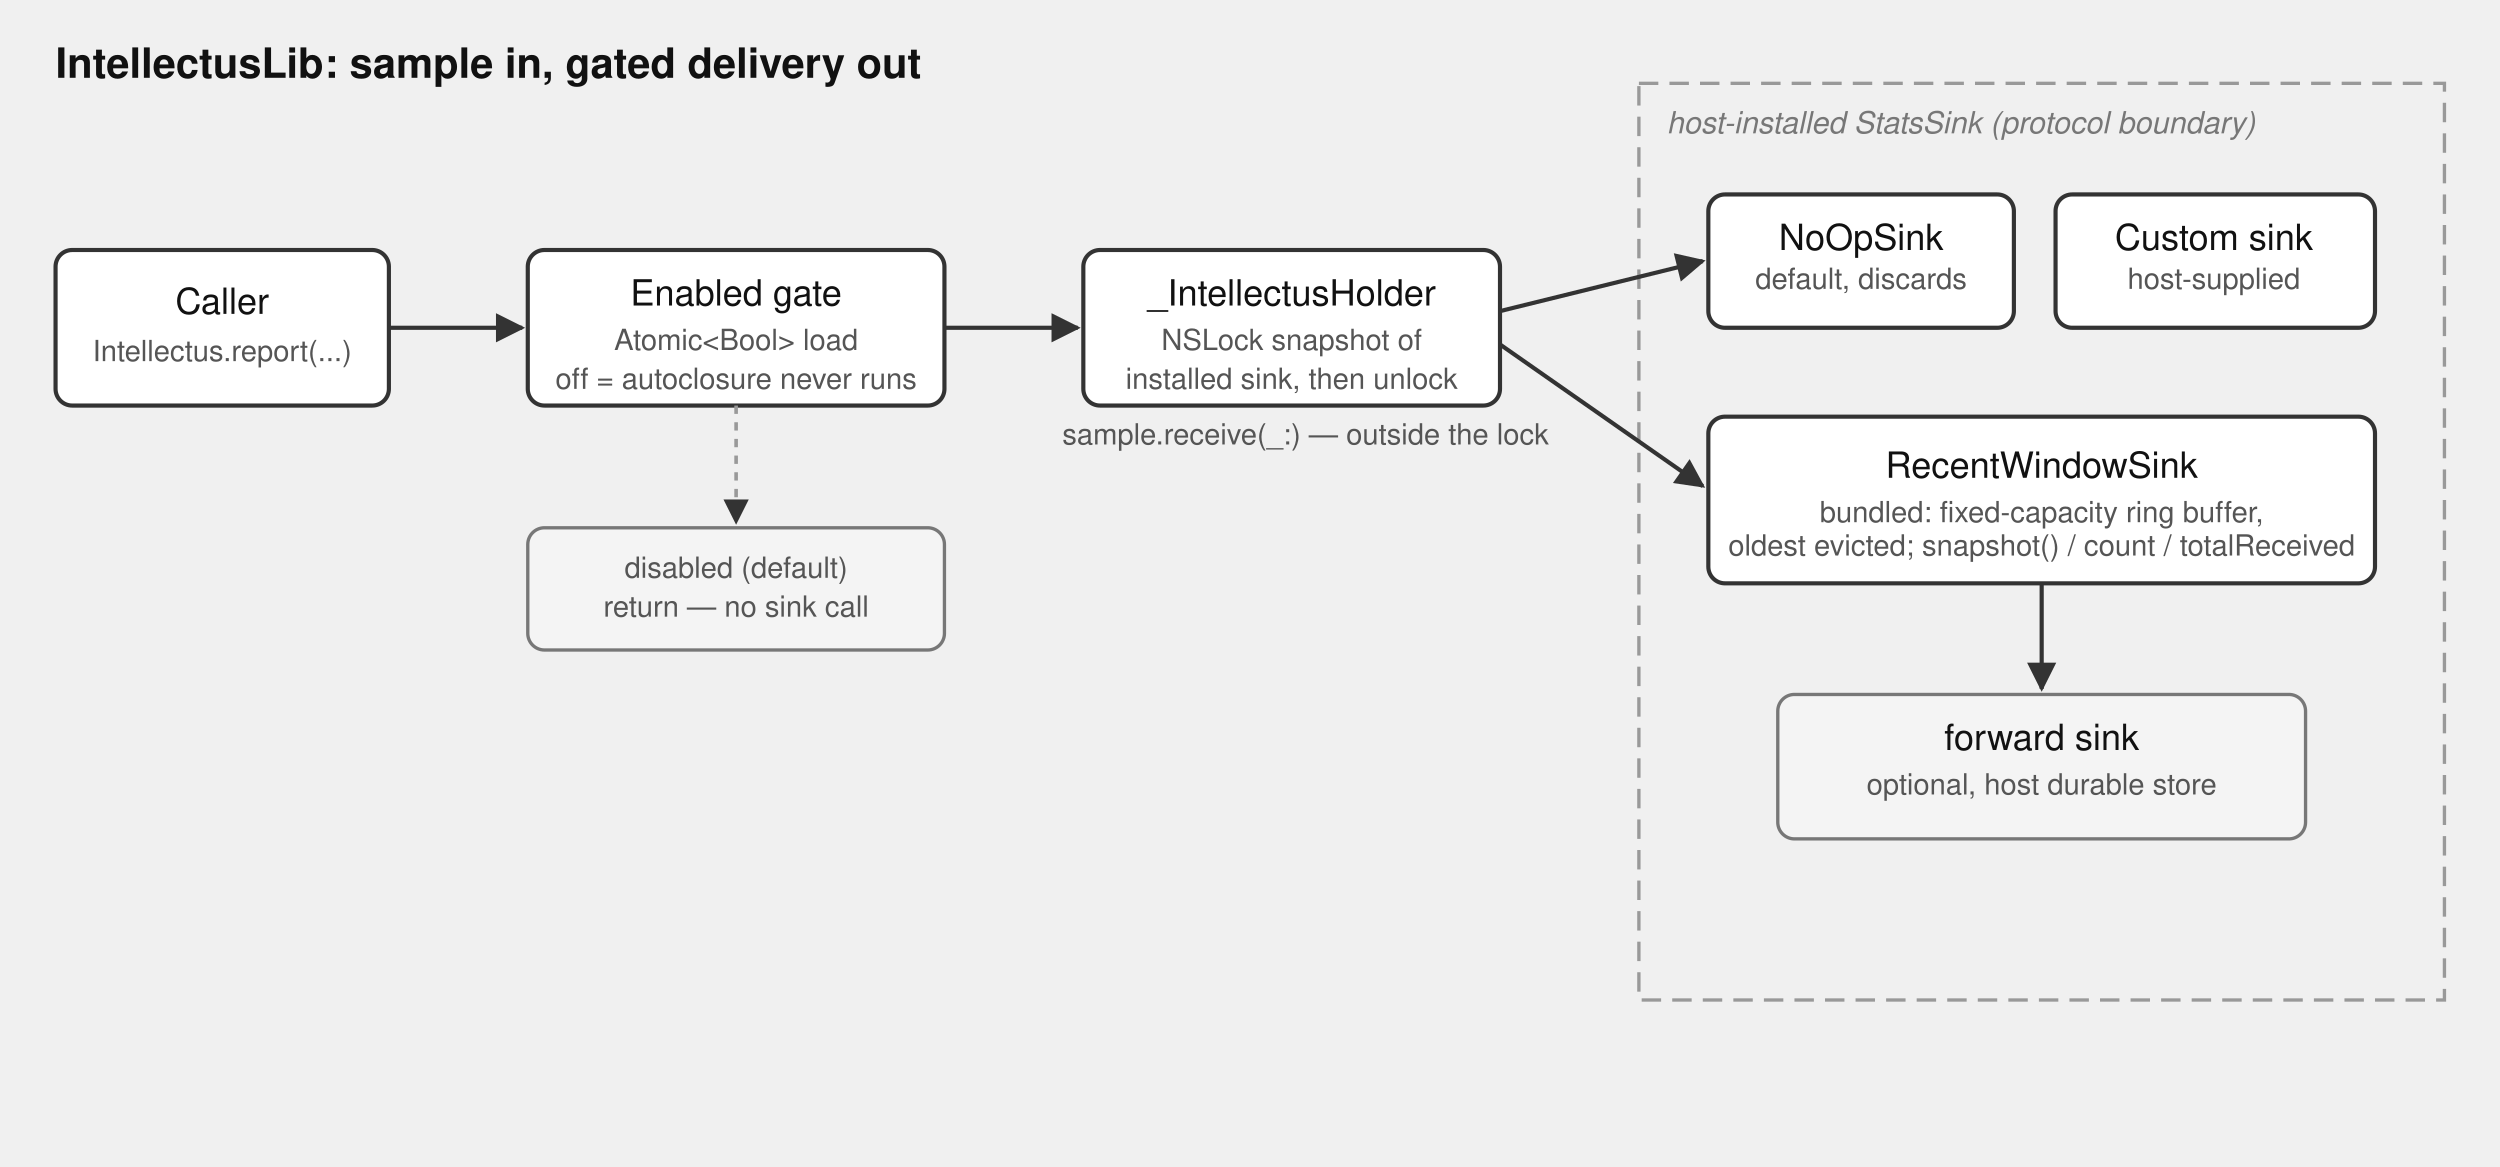
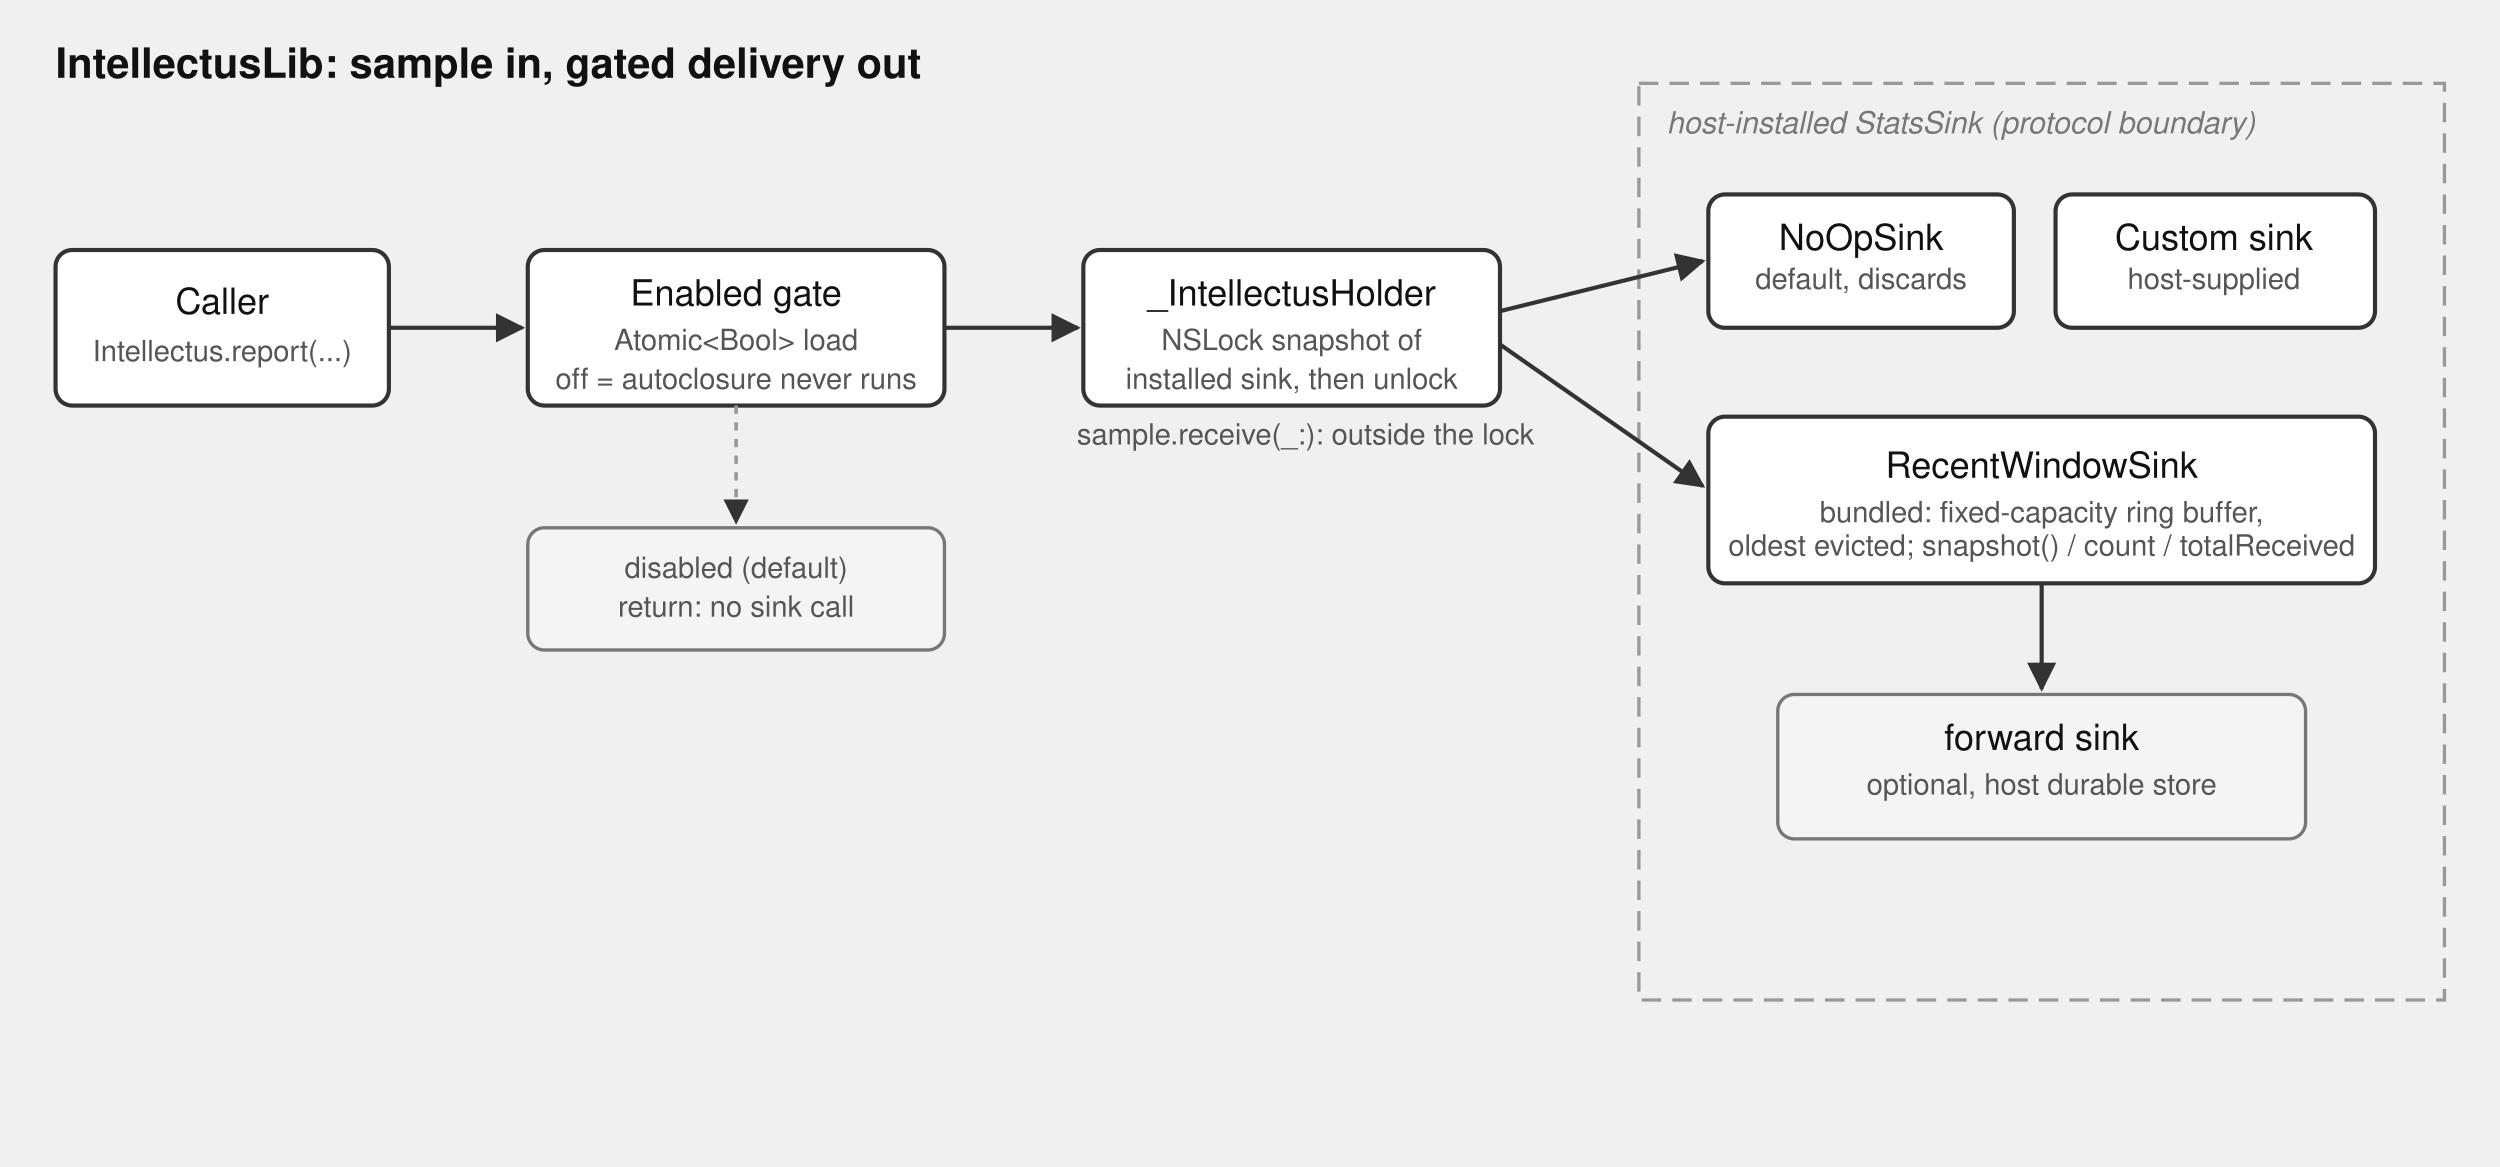
<svg xmlns="http://www.w3.org/2000/svg" width="900" height="420" viewBox="0 0 900 420" font-family="Helvetica, Arial, sans-serif">
  <defs>
    <marker id="arrow" viewBox="0 0 10 10" refX="9" refY="5" markerWidth="7" markerHeight="7" orient="auto-start-reverse">
      <path d="M 0 0 L 10 5 L 0 10 z" fill="#333" />
    </marker>
  </defs>
  <style>
    .box   { fill: #ffffff; stroke: #333; stroke-width: 1.5; }
    .art   { fill: #f4f4f4; stroke: #777; stroke-width: 1.2; }
    .label { font-size: 13px; fill: #111; }
    .sub   { font-size: 10.5px; fill: #555; }
    .flow  { stroke: #333; stroke-width: 1.5; fill: none; marker-end: url(#arrow); }
    .off   { stroke: #999; stroke-width: 1.3; fill: none; marker-end: url(#arrow); stroke-dasharray: 3 3; }
    .region { fill: none; stroke: #999; stroke-width: 1.2; stroke-dasharray: 7 4; }
    .regionlabel { font-size: 11px; fill: #777; font-style: italic; }
  </style>
  <text x="20" y="28" font-size="15" font-weight="bold" fill="#111">IntellectusLib: sample in, gated delivery out</text>
  <rect class="box" x="20" y="90" width="120" height="56" rx="6" />
  <text class="label" x="80" y="113" text-anchor="middle">Caller</text>
  <text class="sub" x="80" y="130" text-anchor="middle">Intellectus.report(...)</text>
  <rect class="box" x="190" y="90" width="150" height="56" rx="6" />
  <text class="label" x="265" y="110" text-anchor="middle">Enabled gate</text>
  <text class="sub" x="265" y="126" text-anchor="middle">Atomic&lt;Bool&gt; load</text>
  <text class="sub" x="265" y="140" text-anchor="middle">off = autoclosure never runs</text>
  <rect class="art" x="190" y="190" width="150" height="44" rx="6" />
  <text class="sub" x="265" y="208" text-anchor="middle">disabled (default)</text>
-   <text class="sub" x="265" y="222" text-anchor="middle">return — no sink call</text>
+   <text class="sub" x="265" y="222" text-anchor="middle">return: no sink call</text>
  <rect class="box" x="390" y="90" width="150" height="56" rx="6" />
  <text class="label" x="465" y="110" text-anchor="middle">_IntellectusHolder</text>
  <text class="sub" x="465" y="126" text-anchor="middle">NSLock snapshot of</text>
  <text class="sub" x="465" y="140" text-anchor="middle">installed sink, then unlock</text>
  <rect class="region" x="590" y="30" width="290" height="330" />
  <text class="regionlabel" x="600" y="48">host-installed StatsSink (protocol boundary)</text>
  <rect class="box" x="615" y="70" width="110" height="48" rx="6" />
  <text class="label" x="670" y="90" text-anchor="middle">NoOpSink</text>
  <text class="sub" x="670" y="104" text-anchor="middle">default, discards</text>
  <rect class="box" x="740" y="70" width="115" height="48" rx="6" />
  <text class="label" x="797" y="90" text-anchor="middle">Custom sink</text>
  <text class="sub" x="797" y="104" text-anchor="middle">host-supplied</text>
  <rect class="box" x="615" y="150" width="240" height="60" rx="6" />
  <text class="label" x="735" y="172" text-anchor="middle">RecentWindowSink</text>
  <text class="sub" x="735" y="188" text-anchor="middle">bundled: fixed-capacity ring buffer,</text>
  <text class="sub" x="735" y="200" text-anchor="middle">oldest evicted; snapshot() / count / totalReceived</text>
  <rect class="art" x="640" y="250" width="190" height="52" rx="6" />
  <text class="label" x="735" y="270" text-anchor="middle">forward sink</text>
  <text class="sub" x="735" y="286" text-anchor="middle">optional, host durable store</text>
  <line class="flow" x1="140" y1="118" x2="188" y2="118" />
  <line class="off" x1="265" y1="146" x2="265" y2="188" />
  <line class="flow" x1="340" y1="118" x2="388" y2="118" />
  <line class="flow" x1="540" y1="112" x2="613" y2="94" />
  <line class="flow" x1="540" y1="124" x2="613" y2="175" />
  <line class="flow" x1="735" y1="210" x2="735" y2="248" />
-   <text class="sub" x="470" y="160" text-anchor="middle" fill="#777">sample.receive(_:) — outside the lock</text>
+   <text class="sub" x="470" y="160" text-anchor="middle" fill="#777">sample.receive(_:): outside the lock</text>
</svg>
